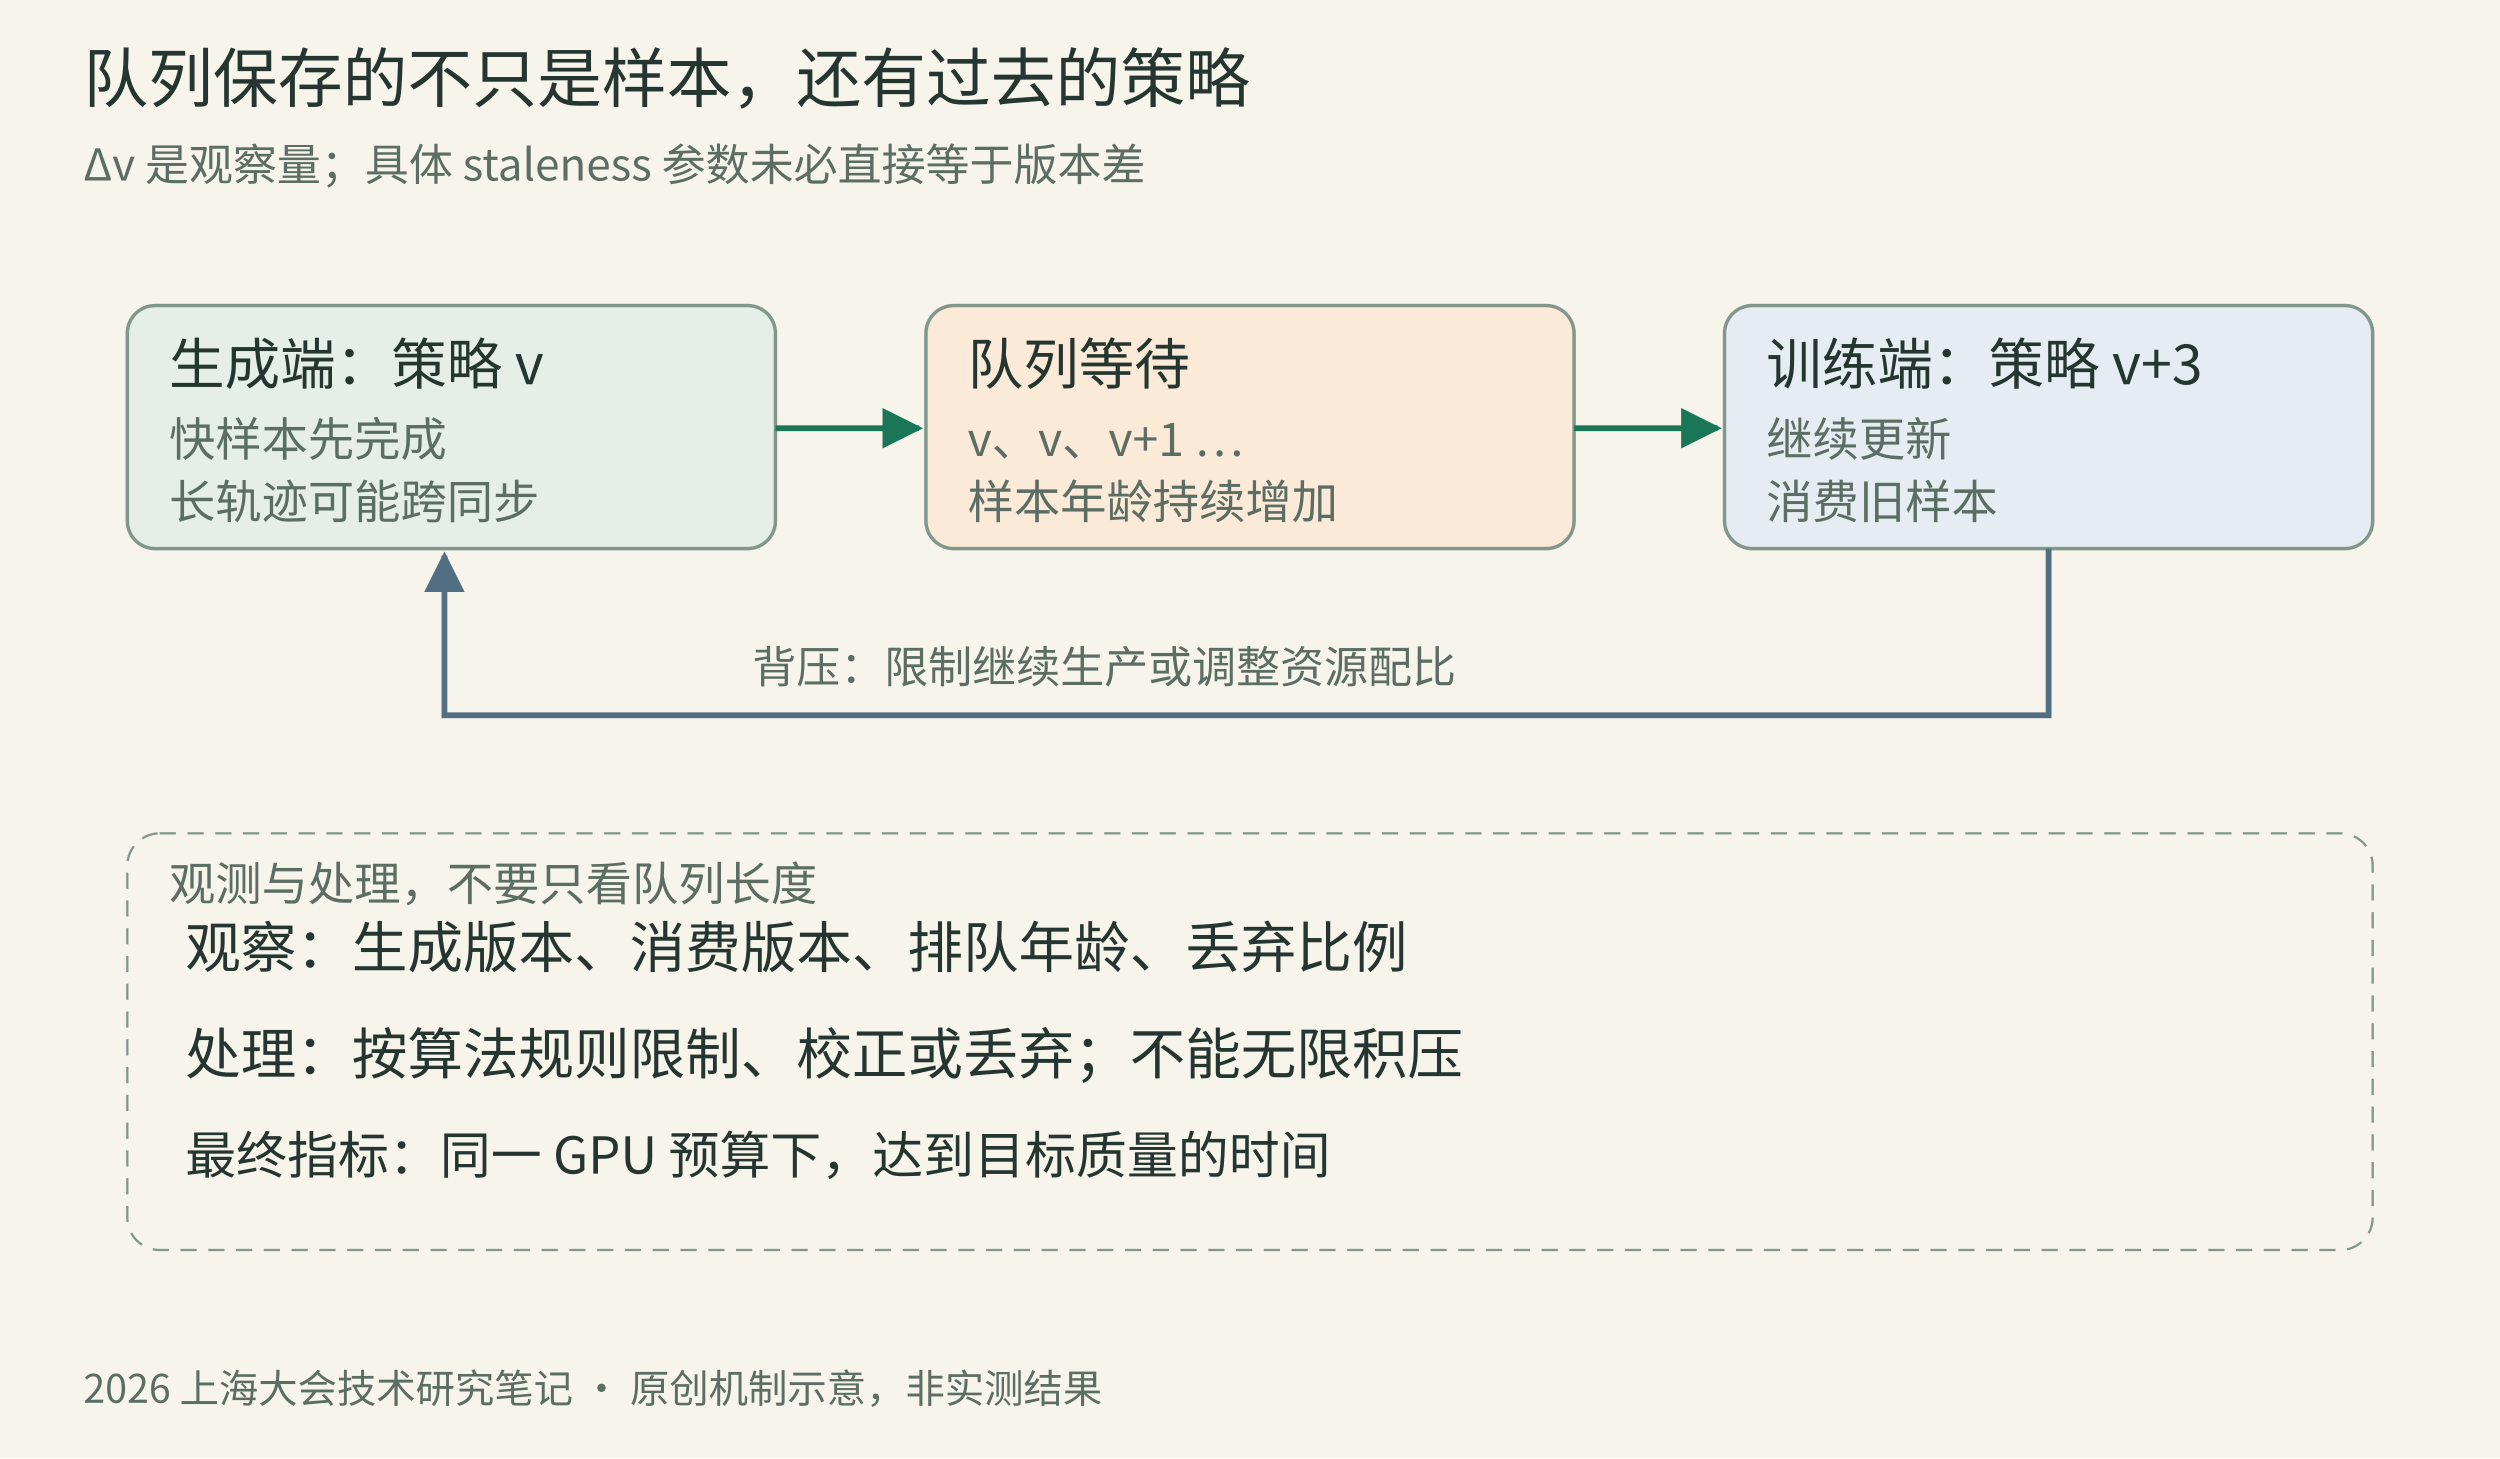
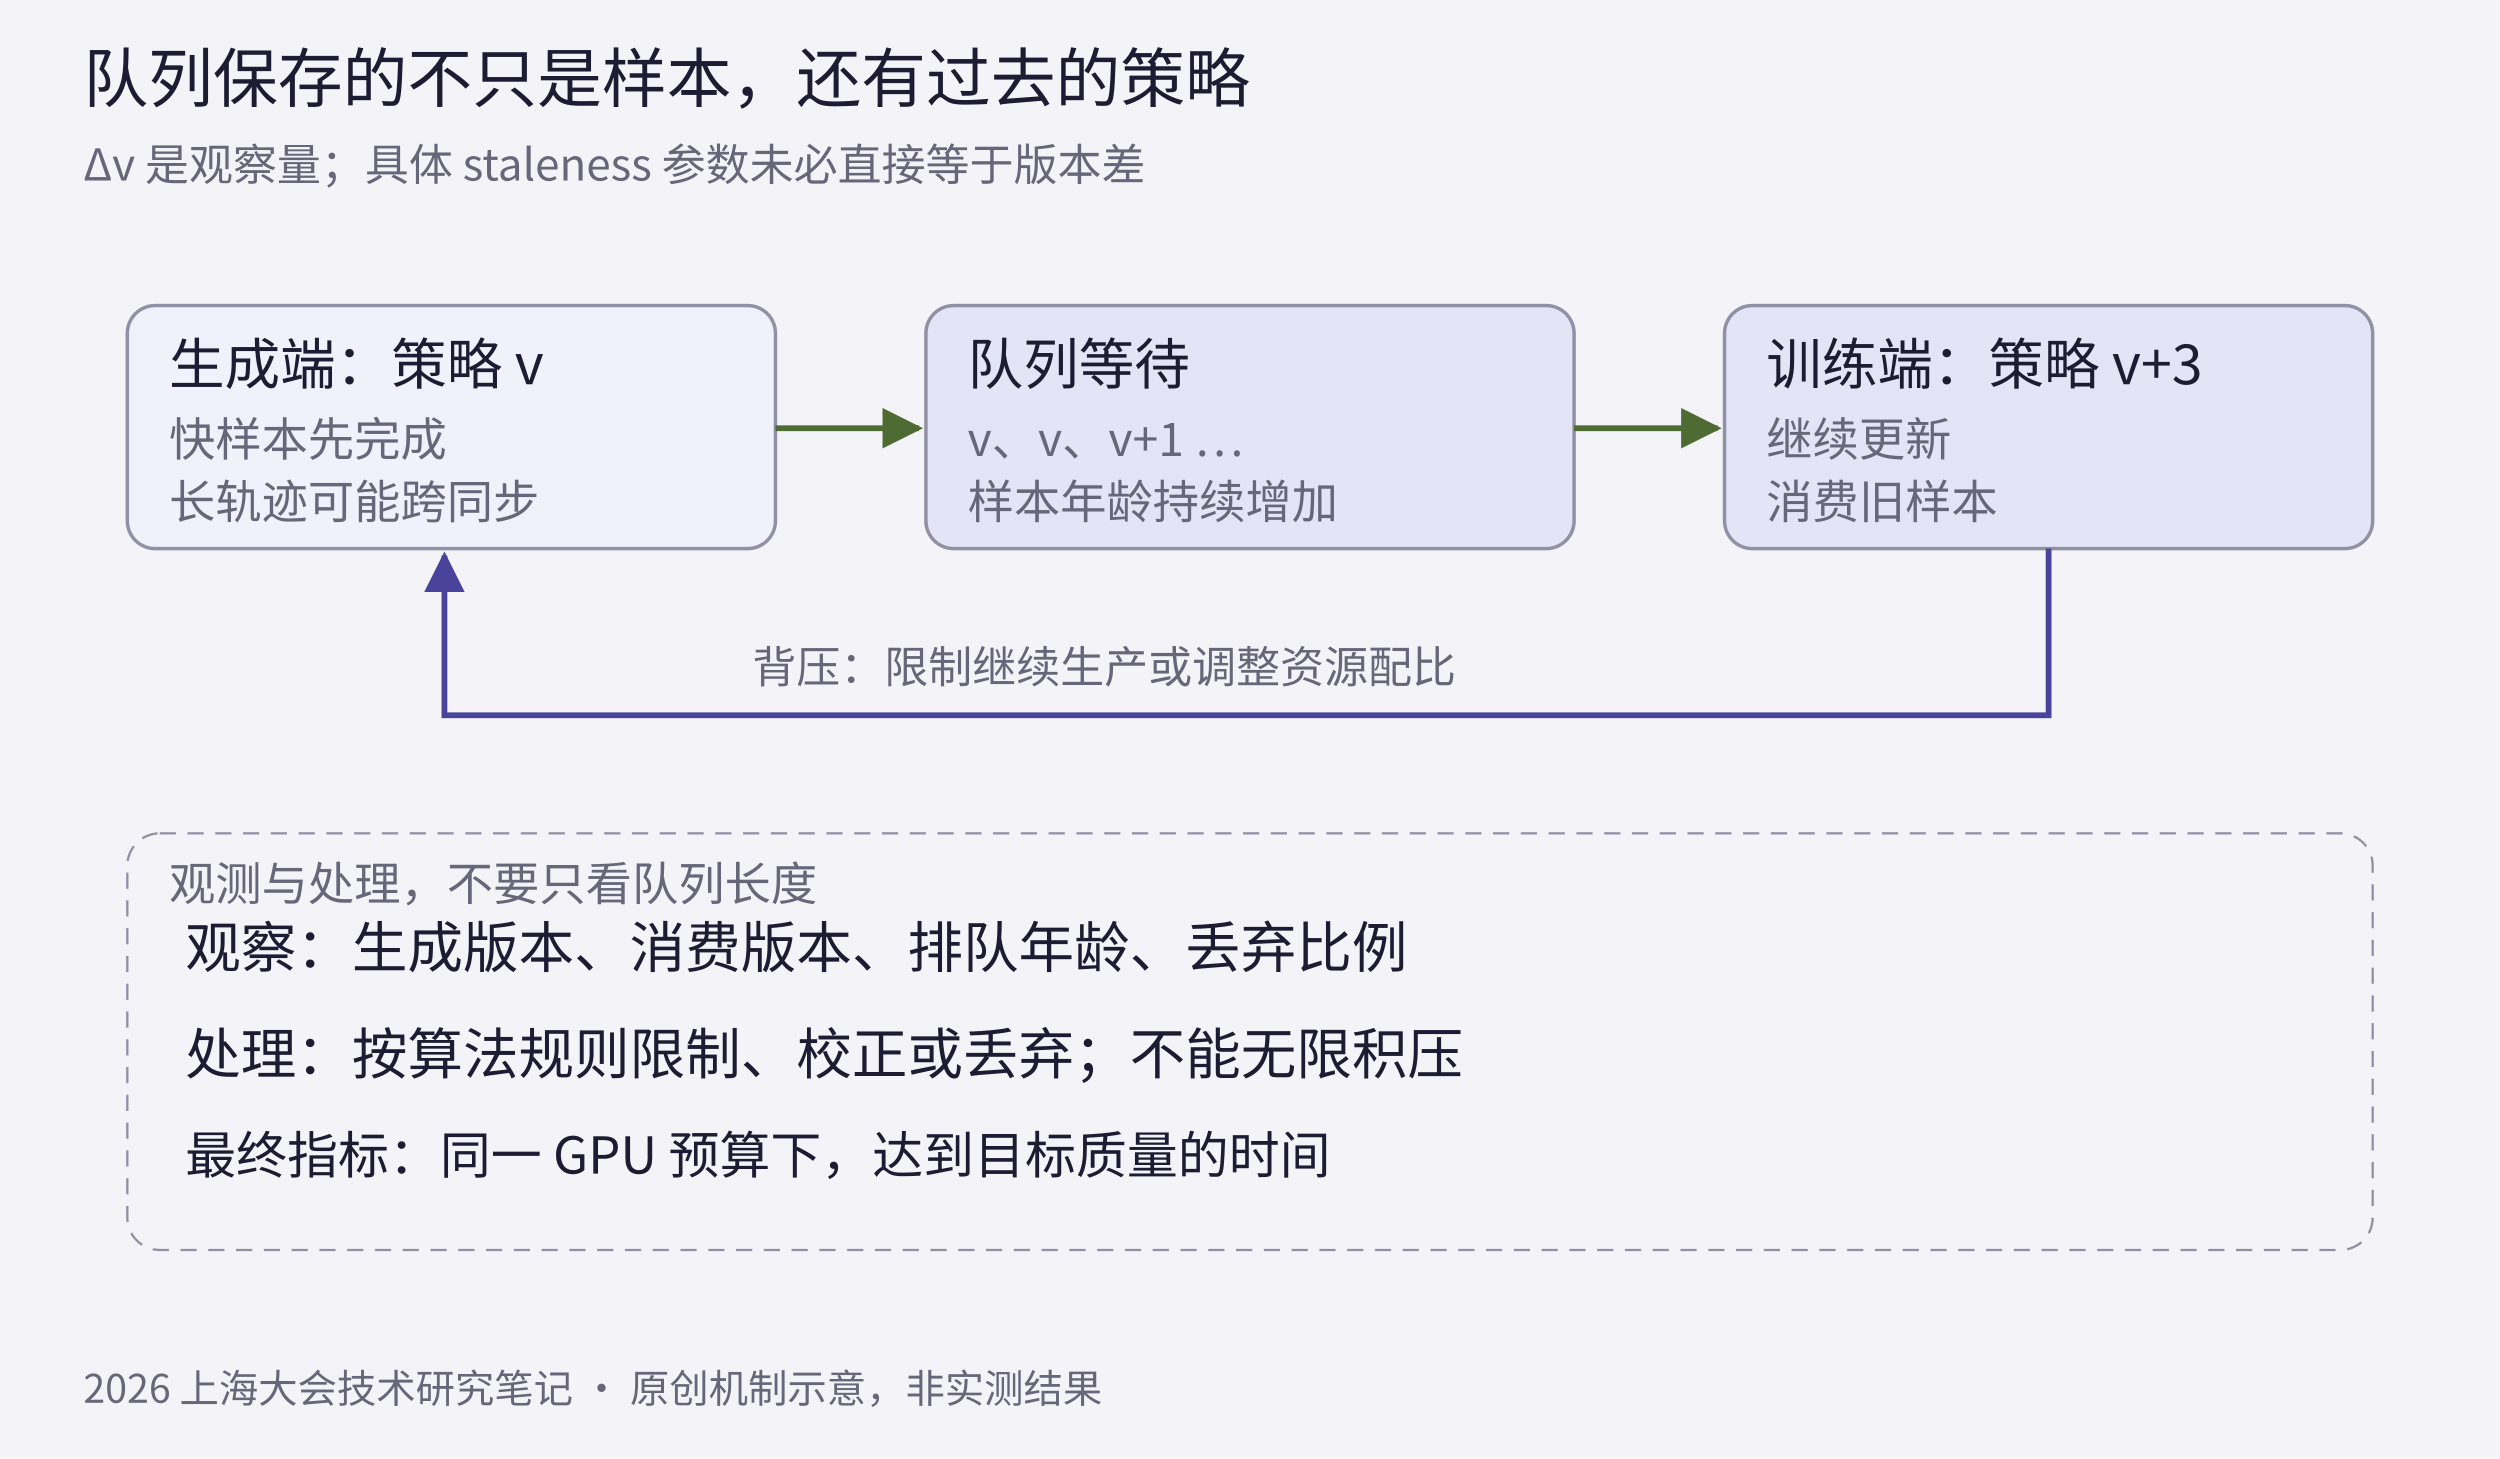
<svg xmlns="http://www.w3.org/2000/svg" viewBox="0 0 1080 630" role="img" aria-labelledby="title desc">
  <defs>
    <marker id="arrow" viewBox="0 0 10 10" refX="9" refY="5" markerWidth="7" markerHeight="7" orient="auto-start-reverse">
-       <path d="M 0 0 L 10 5 L 0 10 z" fill="#526e83" />
+       <path d="M 0 0 L 10 5 L 0 10 z" fill="#49439C" />
    </marker>
    <marker id="data" viewBox="0 0 10 10" refX="9" refY="5" markerWidth="7" markerHeight="7" orient="auto-start-reverse">
-       <path d="M 0 0 L 10 5 L 0 10 z" fill="#197657" />
+       <path d="M 0 0 L 10 5 L 0 10 z" fill="#4D6B33" />
    </marker>
  </defs>
-   <rect width="1080" height="630" fill="#f7f4eb" />
+   <rect width="1080" height="630" fill="#F4F4F8" />
  <g font-family="Microsoft YaHei, PingFang SC, Noto Sans CJK SC, sans-serif">
-     <text x="36" y="44" font-size="28" fill="#25352f" text-anchor="start">队列保存的不只是样本，还有过去的策略</text>
-     <text x="36" y="78" font-size="19" fill="#5c6d64" text-anchor="start">Δv 是观察量；具体 staleness 参数未必直接等于版本差</text>
-     <rect x="55" y="132" width="280" height="105" rx="12" fill="#e5efe8" stroke="#81978b" stroke-width="1.5" />
-     <text x="73" y="166" font-size="24" fill="#25352f" text-anchor="start">生成端：策略 v</text>
-     <text x="73" y="197" font-size="20" fill="#5c6d64" text-anchor="start">快样本先完成</text>
-     <text x="73" y="224" font-size="20" fill="#5c6d64" text-anchor="start">长轨迹可能跨同步</text>
-     <rect x="400" y="132" width="280" height="105" rx="12" fill="#faead7" stroke="#81978b" stroke-width="1.5" />
-     <text x="418" y="166" font-size="24" fill="#25352f" text-anchor="start">队列等待</text>
-     <text x="418" y="197" font-size="20" fill="#5c6d64" text-anchor="start">v、v、v+1 …</text>
-     <text x="418" y="224" font-size="20" fill="#5c6d64" text-anchor="start">样本年龄持续增加</text>
-     <rect x="745" y="132" width="280" height="105" rx="12" fill="#e5edf3" stroke="#81978b" stroke-width="1.5" />
-     <text x="763" y="166" font-size="24" fill="#25352f" text-anchor="start">训练端：策略 v+3</text>
-     <text x="763" y="197" font-size="20" fill="#5c6d64" text-anchor="start">继续更新</text>
-     <text x="763" y="224" font-size="20" fill="#5c6d64" text-anchor="start">消费旧样本</text>
-     <polyline points="335,185 397,185" fill="none" stroke="#197657" stroke-width="2.5" marker-end="url(#data)" />
-     <polyline points="680,185 742,185" fill="none" stroke="#197657" stroke-width="2.5" marker-end="url(#data)" />
-     <polyline points="885,237 885,309 192,309 192,240" fill="none" stroke="#526e83" stroke-width="2.5" marker-end="url(#arrow)" />
-     <text x="325" y="295" font-size="19" fill="#5c6d64" text-anchor="start">背压：限制继续生产或调整资源配比</text>
-     <rect x="55" y="360" width="970" height="180" rx="14" fill="none" stroke="#81978b" stroke-dasharray="7 5" />
-     <text x="73" y="389" font-size="20" fill="#5c6d64" text-anchor="start">观测与处理，不要只看队列长度</text>
-     <text x="80" y="418" font-size="24" fill="#25352f" text-anchor="start">观察：生成版本、消费版本、排队年龄、丢弃比例</text>
-     <text x="80" y="464" font-size="24" fill="#25352f" text-anchor="start">处理：按算法规则限制、校正或丢弃；不能无限积压</text>
-     <text x="80" y="507" font-size="22" fill="#25352f" text-anchor="start">最终指标：同一 GPU 预算下，达到目标质量的时间</text>
-     <text x="36" y="606" font-size="17" fill="#5c6d64" text-anchor="start">2026 上海大会技术研究笔记 · 原创机制示意，非实测结果</text>
+     <text x="36" y="44" font-size="28" fill="#1E1C32" text-anchor="start">队列保存的不只是样本，还有过去的策略</text>
+     <text x="36" y="78" font-size="19" fill="#68677A" text-anchor="start">Δv 是观察量；具体 staleness 参数未必直接等于版本差</text>
+     <rect x="55" y="132" width="280" height="105" rx="12" fill="#F1F1FB" stroke="#9190A4" stroke-width="1.5" />
+     <text x="73" y="166" font-size="24" fill="#1E1C32" text-anchor="start">生成端：策略 v</text>
+     <text x="73" y="197" font-size="20" fill="#68677A" text-anchor="start">快样本先完成</text>
+     <text x="73" y="224" font-size="20" fill="#68677A" text-anchor="start">长轨迹可能跨同步</text>
+     <rect x="400" y="132" width="280" height="105" rx="12" fill="#E4E4F7" stroke="#9190A4" stroke-width="1.5" />
+     <text x="418" y="166" font-size="24" fill="#1E1C32" text-anchor="start">队列等待</text>
+     <text x="418" y="197" font-size="20" fill="#68677A" text-anchor="start">v、v、v+1 …</text>
+     <text x="418" y="224" font-size="20" fill="#68677A" text-anchor="start">样本年龄持续增加</text>
+     <rect x="745" y="132" width="280" height="105" rx="12" fill="#E4E4F7" stroke="#9190A4" stroke-width="1.5" />
+     <text x="763" y="166" font-size="24" fill="#1E1C32" text-anchor="start">训练端：策略 v+3</text>
+     <text x="763" y="197" font-size="20" fill="#68677A" text-anchor="start">继续更新</text>
+     <text x="763" y="224" font-size="20" fill="#68677A" text-anchor="start">消费旧样本</text>
+     <polyline points="335,185 397,185" fill="none" stroke="#4D6B33" stroke-width="2.5" marker-end="url(#data)" />
+     <polyline points="680,185 742,185" fill="none" stroke="#4D6B33" stroke-width="2.5" marker-end="url(#data)" />
+     <polyline points="885,237 885,309 192,309 192,240" fill="none" stroke="#49439C" stroke-width="2.5" marker-end="url(#arrow)" />
+     <text x="325" y="295" font-size="19" fill="#68677A" text-anchor="start">背压：限制继续生产或调整资源配比</text>
+     <rect x="55" y="360" width="970" height="180" rx="14" fill="none" stroke="#9190A4" stroke-dasharray="7 5" />
+     <text x="73" y="389" font-size="20" fill="#68677A" text-anchor="start">观测与处理，不要只看队列长度</text>
+     <text x="80" y="418" font-size="24" fill="#1E1C32" text-anchor="start">观察：生成版本、消费版本、排队年龄、丢弃比例</text>
+     <text x="80" y="464" font-size="24" fill="#1E1C32" text-anchor="start">处理：按算法规则限制、校正或丢弃；不能无限积压</text>
+     <text x="80" y="507" font-size="22" fill="#1E1C32" text-anchor="start">最终指标：同一 GPU 预算下，达到目标质量的时间</text>
+     <text x="36" y="606" font-size="17" fill="#68677A" text-anchor="start">2026 上海大会技术研究笔记 · 原创机制示意，非实测结果</text>
  </g>
</svg>
